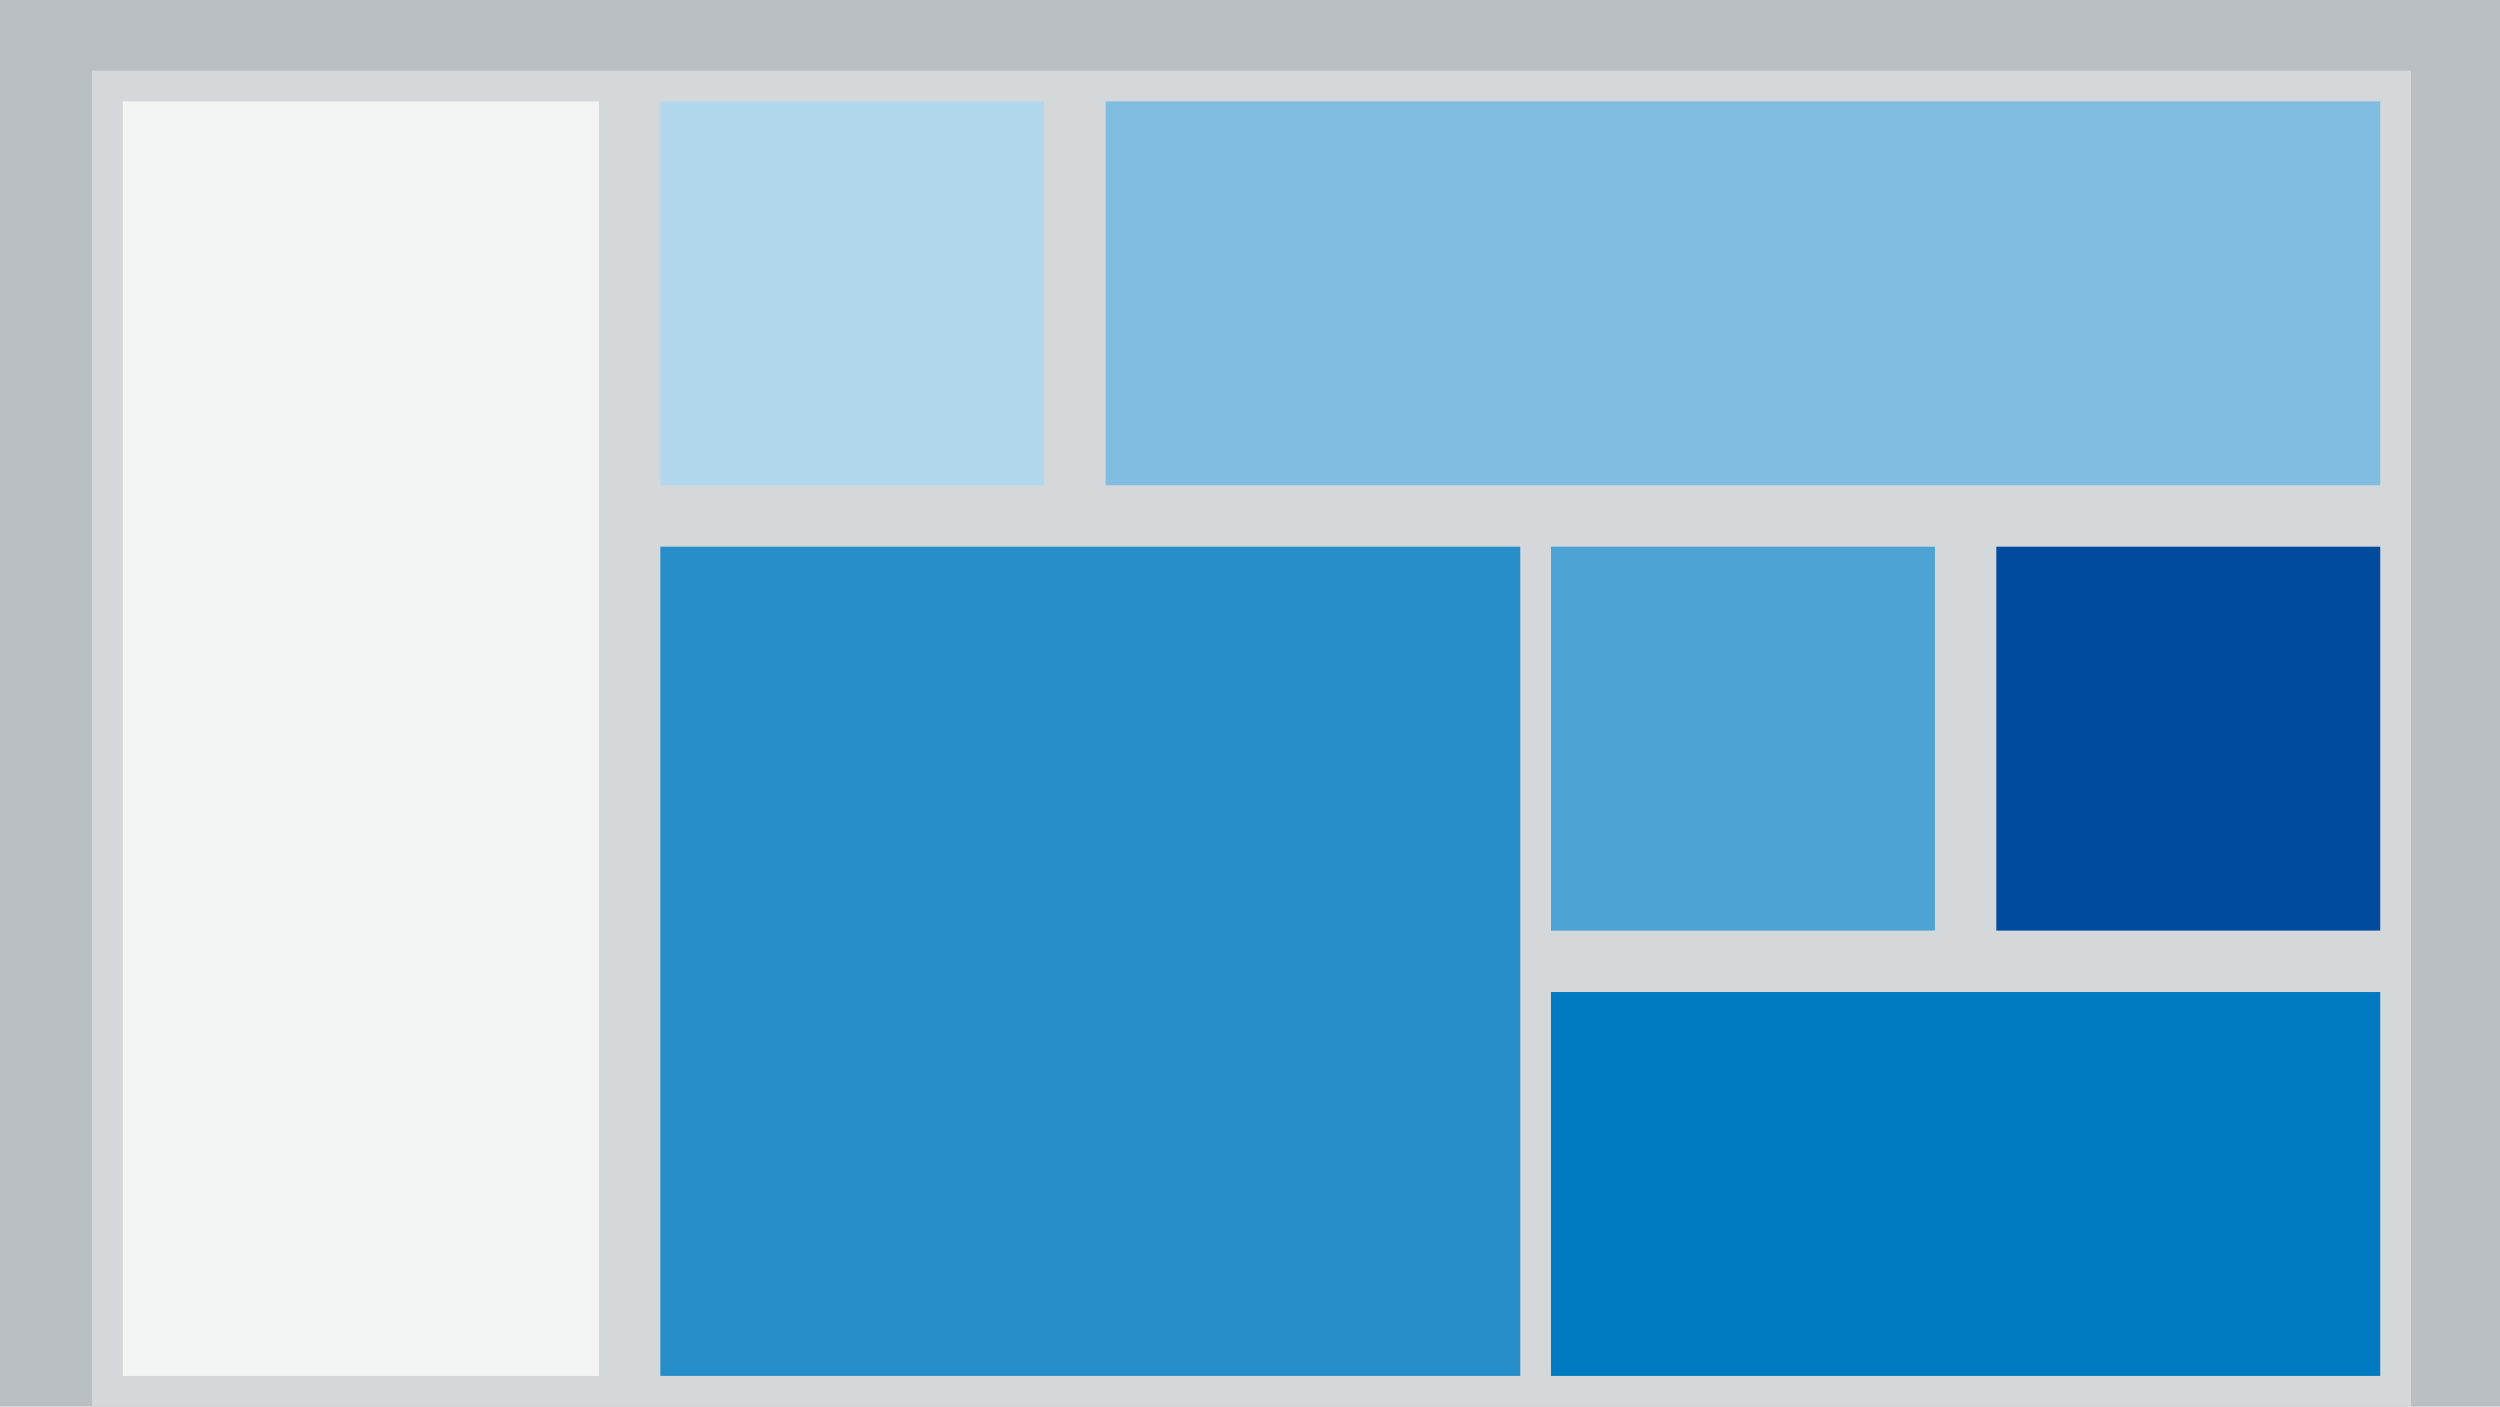
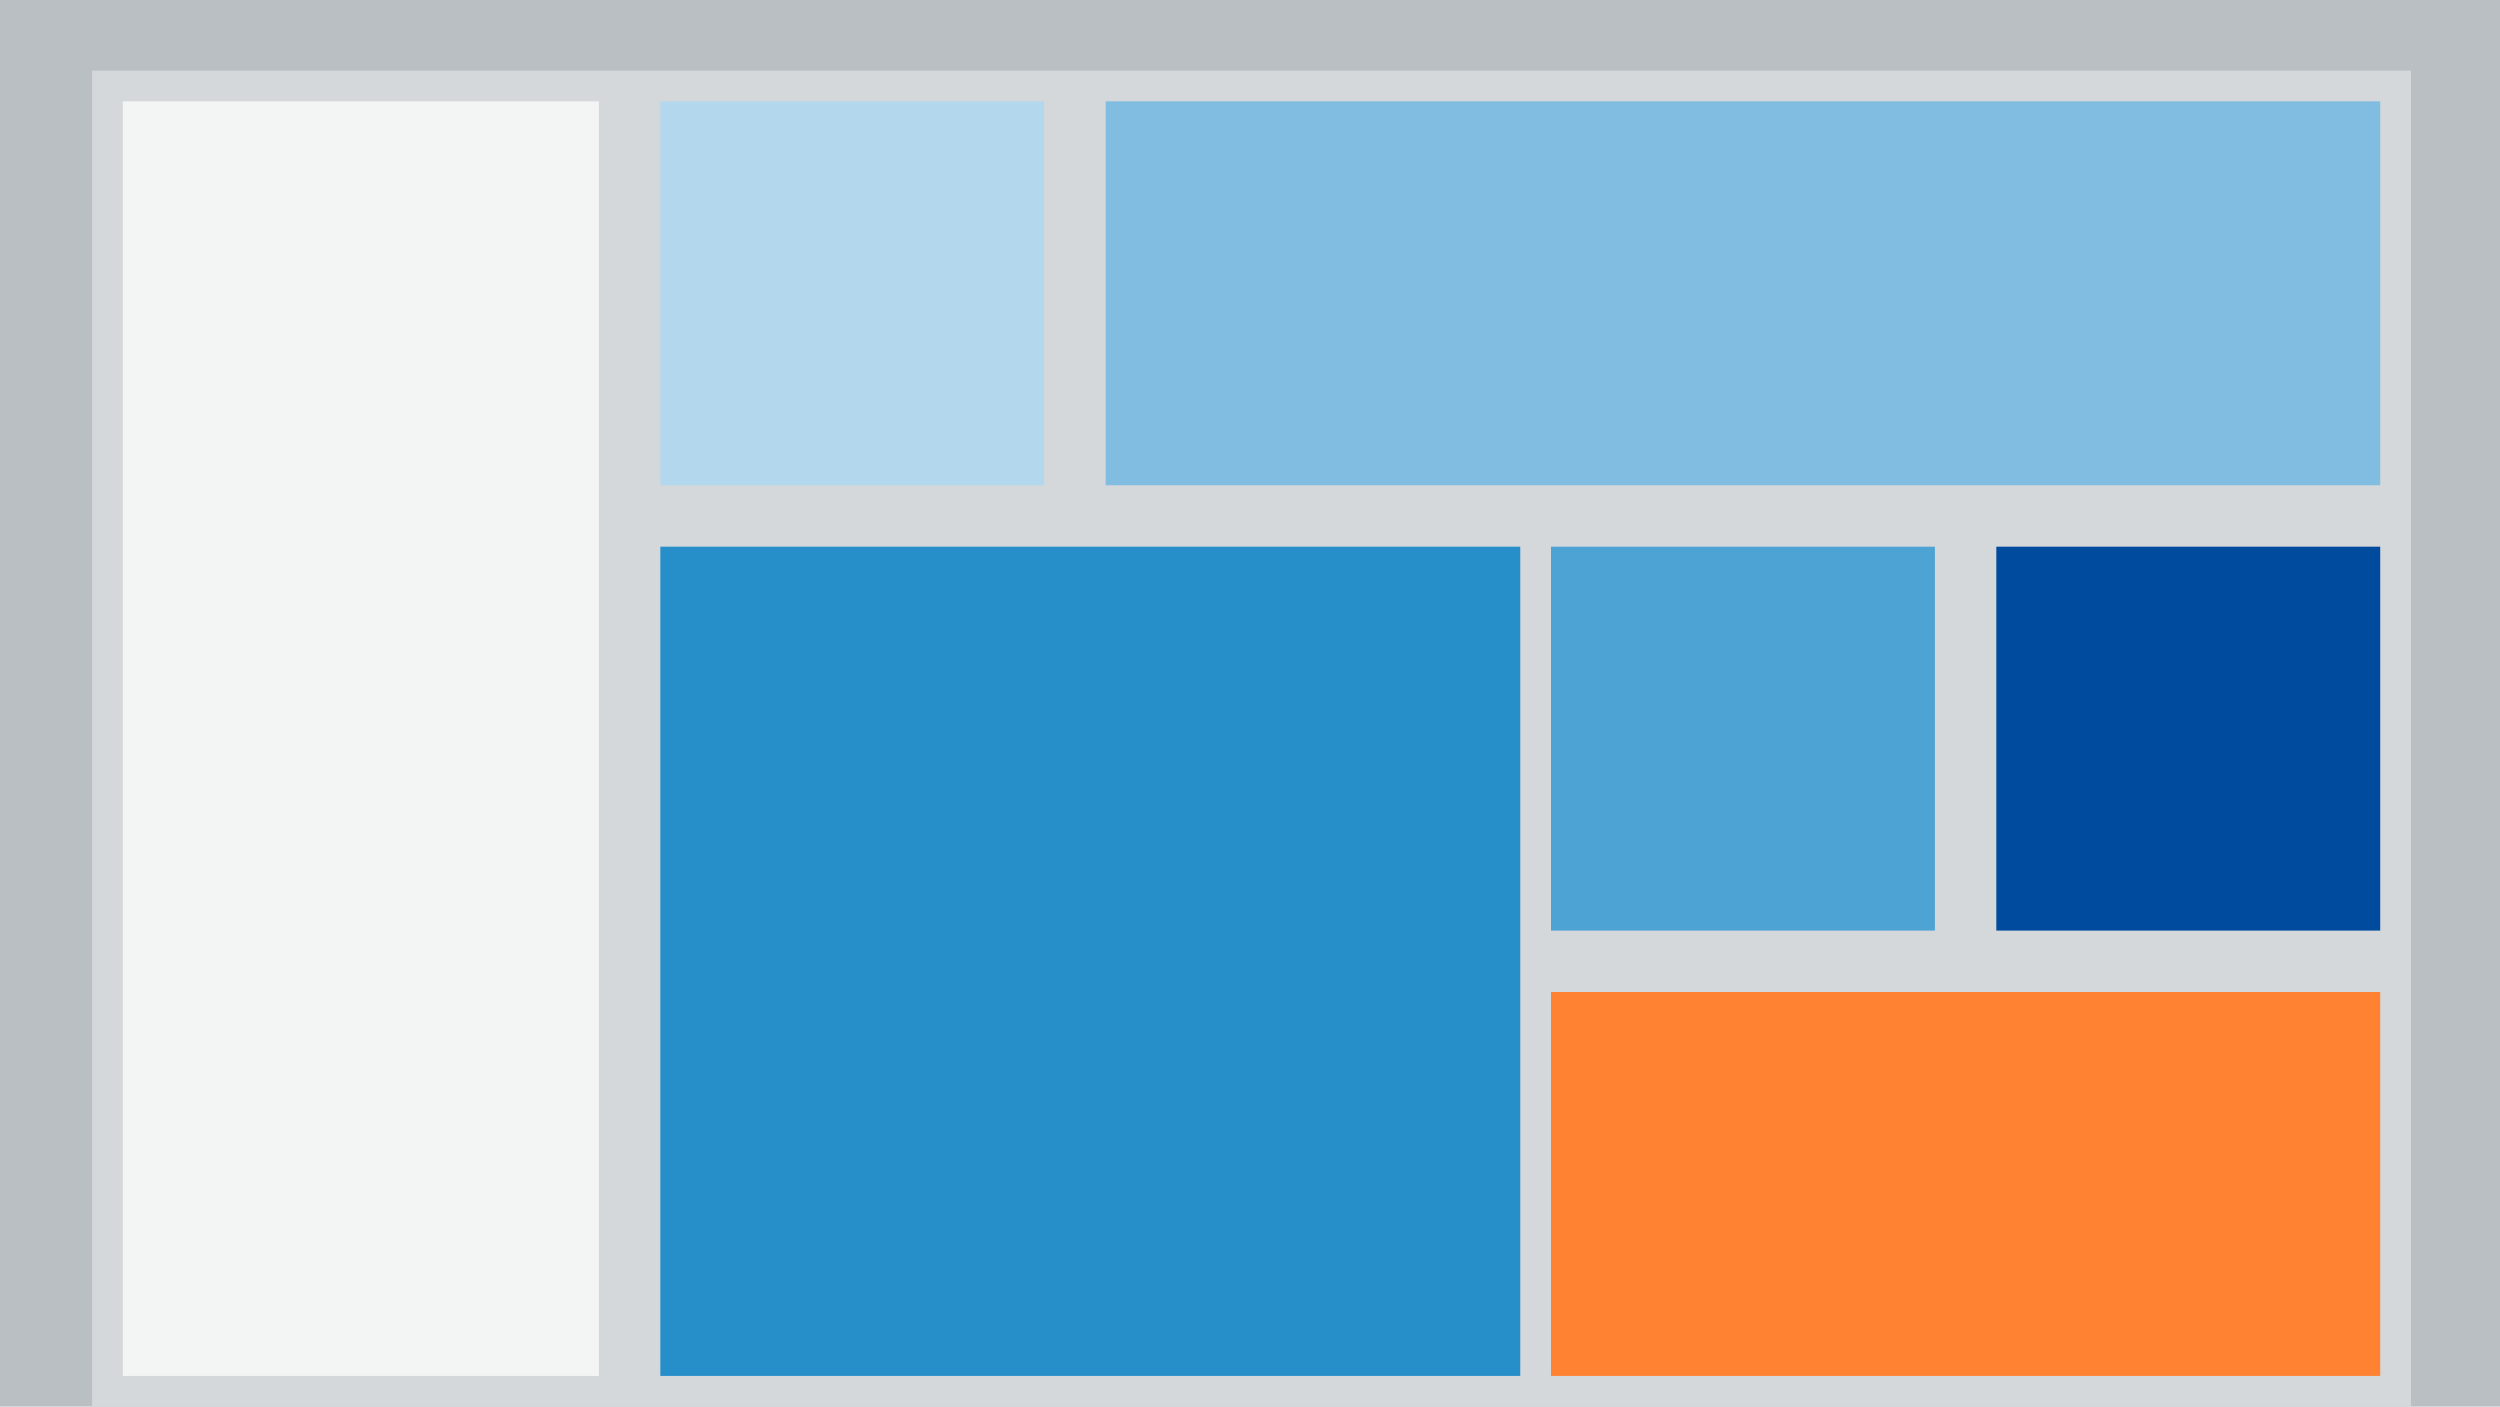
<svg xmlns="http://www.w3.org/2000/svg" width="814" height="458" viewBox="0 0 814 458" fill="none">
  <rect width="814" height="458" fill="#B9BFC2" />
  <rect x="30" y="23" width="755" height="435" fill="#D5D8DA" />
  <rect x="215" y="33" width="125" height="125" fill="#B3D7EC" />
  <rect x="40" y="33" width="155" height="415" fill="#F3F5F5" />
  <rect x="650" y="178" width="125" height="125" fill="#004B9E" />
-   <rect x="505" y="323" width="270" height="125" fill="#007BC1" />
+   <rect x="505" y="323" width="270" height="125" fill="#FF8232" />
  <rect x="360" y="33" width="415" height="125" fill="#80BDE0" />
  <rect x="215" y="178" width="280" height="270" fill="#268FCA" />
  <rect x="505" y="178" width="125" height="125" fill="#4DA3D4" />
</svg>
